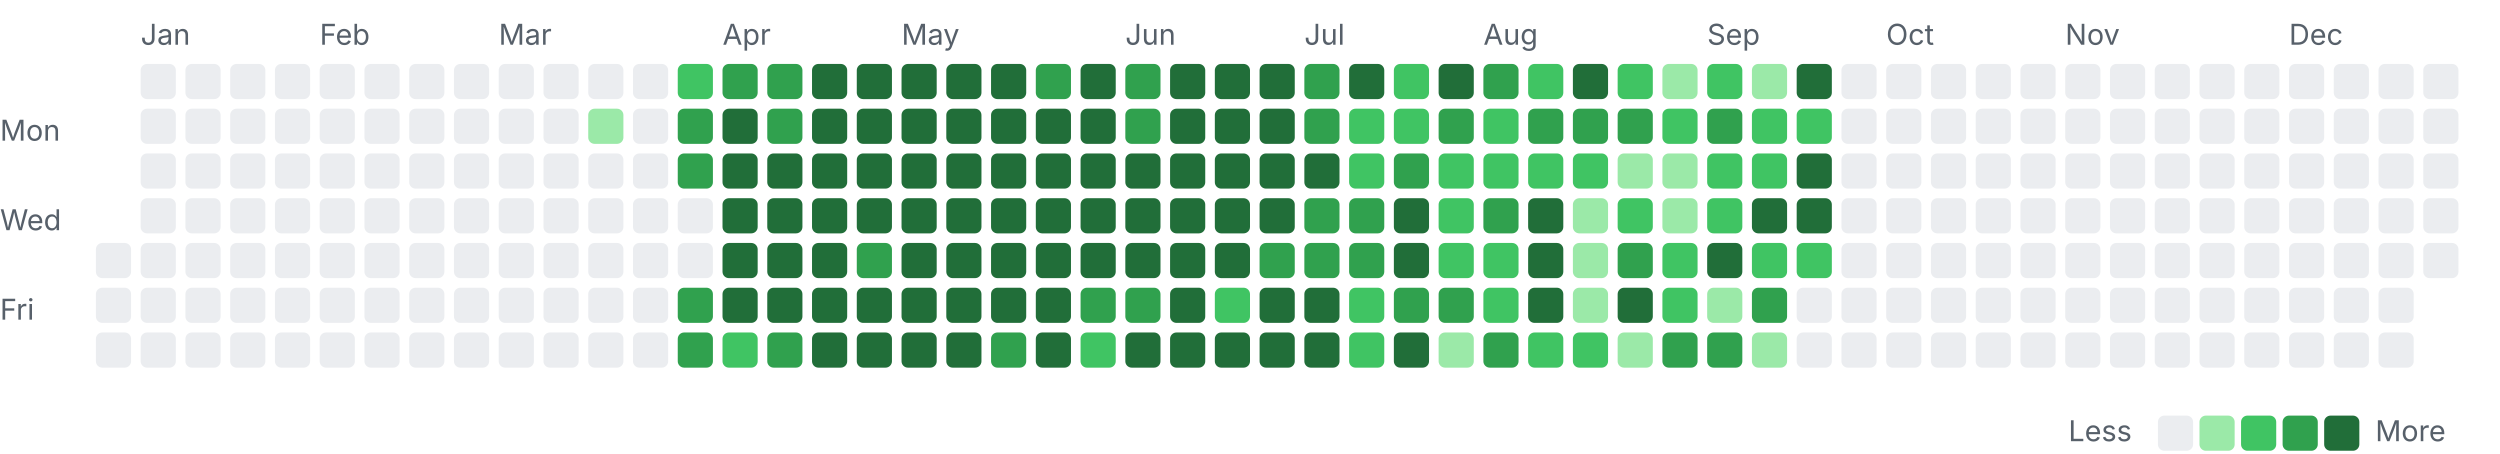
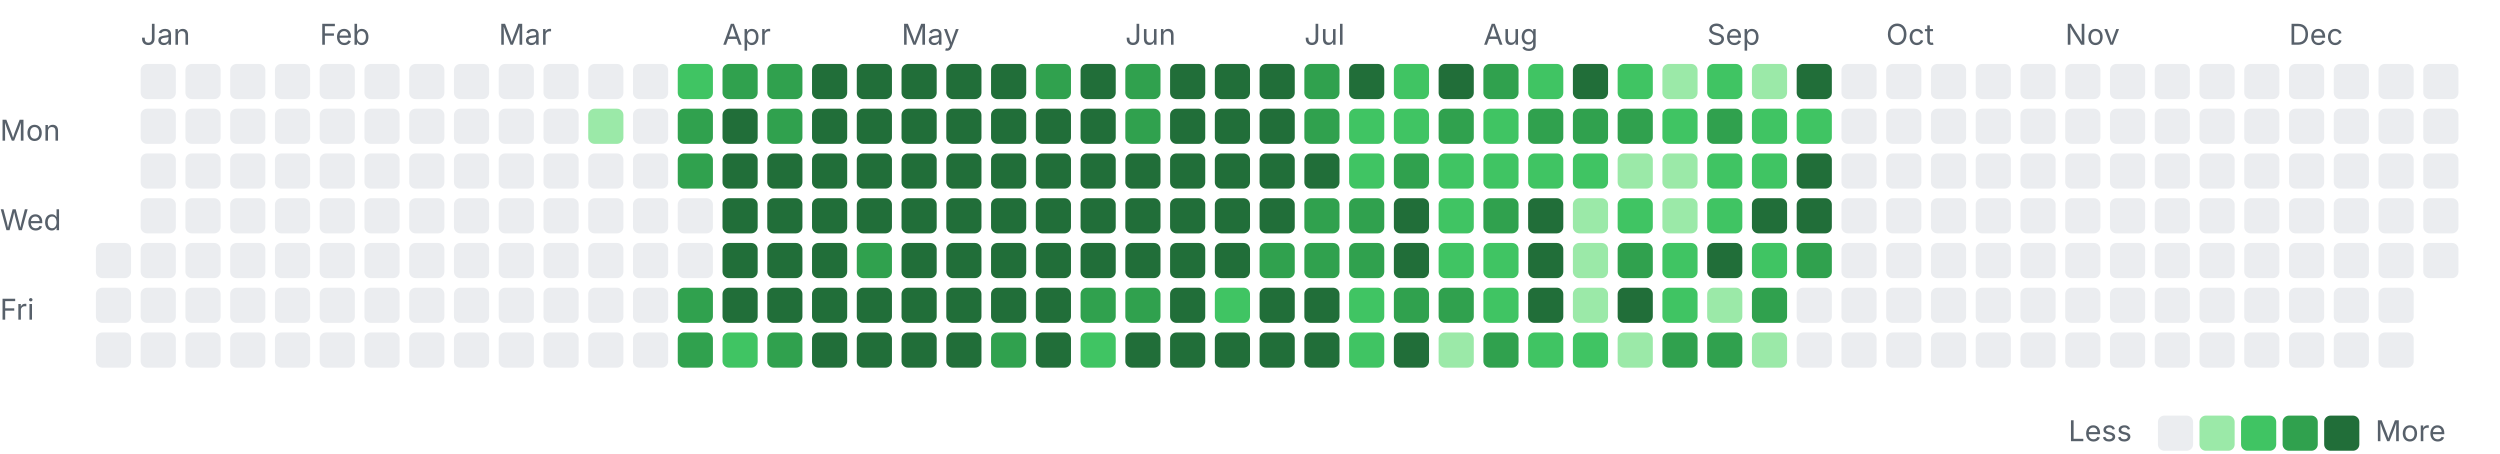
<svg xmlns="http://www.w3.org/2000/svg" width="782" height="142" viewBox="0 0 782 142">
  <style>.l0{fill:#ebedf0}.l1{fill:#9be9a8}.l2{fill:#40c463}.l3{fill:#30a14e}.l4{fill:#216e39} .lbl{fill:#57606a;font:9px -apple-system,Segoe UI,sans-serif}@media(prefers-color-scheme:dark){.l0{fill:#161b22}.l1{fill:#0e4429}.l2{fill:#006d32}.l3{fill:#26a641}.l4{fill:#39d353} .lbl{fill:#8b949e}}</style>
  <text class="lbl" x="44" y="14">Jan</text>
  <text class="lbl" x="100" y="14">Feb</text>
  <text class="lbl" x="156" y="14">Mar</text>
  <text class="lbl" x="226" y="14">Apr</text>
  <text class="lbl" x="282" y="14">May</text>
  <text class="lbl" x="352" y="14">Jun</text>
  <text class="lbl" x="408" y="14">Jul</text>
  <text class="lbl" x="464" y="14">Aug</text>
  <text class="lbl" x="534" y="14">Sep</text>
  <text class="lbl" x="590" y="14">Oct</text>
  <text class="lbl" x="646" y="14">Nov</text>
  <text class="lbl" x="716" y="14">Dec</text>
  <text class="lbl" x="0" y="44">Mon</text>
  <text class="lbl" x="0" y="72">Wed</text>
  <text class="lbl" x="0" y="100">Fri</text>
  <rect class="l0" x="30" y="76" width="11" height="11" rx="2" />
  <rect class="l0" x="30" y="90" width="11" height="11" rx="2" />
  <rect class="l0" x="30" y="104" width="11" height="11" rx="2" />
  <rect class="l0" x="44" y="20" width="11" height="11" rx="2" />
  <rect class="l0" x="44" y="34" width="11" height="11" rx="2" />
  <rect class="l0" x="44" y="48" width="11" height="11" rx="2" />
  <rect class="l0" x="44" y="62" width="11" height="11" rx="2" />
  <rect class="l0" x="44" y="76" width="11" height="11" rx="2" />
  <rect class="l0" x="44" y="90" width="11" height="11" rx="2" />
  <rect class="l0" x="44" y="104" width="11" height="11" rx="2" />
  <rect class="l0" x="58" y="20" width="11" height="11" rx="2" />
  <rect class="l0" x="58" y="34" width="11" height="11" rx="2" />
  <rect class="l0" x="58" y="48" width="11" height="11" rx="2" />
  <rect class="l0" x="58" y="62" width="11" height="11" rx="2" />
  <rect class="l0" x="58" y="76" width="11" height="11" rx="2" />
  <rect class="l0" x="58" y="90" width="11" height="11" rx="2" />
  <rect class="l0" x="58" y="104" width="11" height="11" rx="2" />
  <rect class="l0" x="72" y="20" width="11" height="11" rx="2" />
  <rect class="l0" x="72" y="34" width="11" height="11" rx="2" />
  <rect class="l0" x="72" y="48" width="11" height="11" rx="2" />
  <rect class="l0" x="72" y="62" width="11" height="11" rx="2" />
  <rect class="l0" x="72" y="76" width="11" height="11" rx="2" />
  <rect class="l0" x="72" y="90" width="11" height="11" rx="2" />
  <rect class="l0" x="72" y="104" width="11" height="11" rx="2" />
  <rect class="l0" x="86" y="20" width="11" height="11" rx="2" />
  <rect class="l0" x="86" y="34" width="11" height="11" rx="2" />
  <rect class="l0" x="86" y="48" width="11" height="11" rx="2" />
  <rect class="l0" x="86" y="62" width="11" height="11" rx="2" />
  <rect class="l0" x="86" y="76" width="11" height="11" rx="2" />
  <rect class="l0" x="86" y="90" width="11" height="11" rx="2" />
  <rect class="l0" x="86" y="104" width="11" height="11" rx="2" />
  <rect class="l0" x="100" y="20" width="11" height="11" rx="2" />
  <rect class="l0" x="100" y="34" width="11" height="11" rx="2" />
  <rect class="l0" x="100" y="48" width="11" height="11" rx="2" />
  <rect class="l0" x="100" y="62" width="11" height="11" rx="2" />
  <rect class="l0" x="100" y="76" width="11" height="11" rx="2" />
  <rect class="l0" x="100" y="90" width="11" height="11" rx="2" />
  <rect class="l0" x="100" y="104" width="11" height="11" rx="2" />
  <rect class="l0" x="114" y="20" width="11" height="11" rx="2" />
  <rect class="l0" x="114" y="34" width="11" height="11" rx="2" />
  <rect class="l0" x="114" y="48" width="11" height="11" rx="2" />
  <rect class="l0" x="114" y="62" width="11" height="11" rx="2" />
  <rect class="l0" x="114" y="76" width="11" height="11" rx="2" />
  <rect class="l0" x="114" y="90" width="11" height="11" rx="2" />
  <rect class="l0" x="114" y="104" width="11" height="11" rx="2" />
  <rect class="l0" x="128" y="20" width="11" height="11" rx="2" />
  <rect class="l0" x="128" y="34" width="11" height="11" rx="2" />
  <rect class="l0" x="128" y="48" width="11" height="11" rx="2" />
  <rect class="l0" x="128" y="62" width="11" height="11" rx="2" />
  <rect class="l0" x="128" y="76" width="11" height="11" rx="2" />
  <rect class="l0" x="128" y="90" width="11" height="11" rx="2" />
  <rect class="l0" x="128" y="104" width="11" height="11" rx="2" />
  <rect class="l0" x="142" y="20" width="11" height="11" rx="2" />
  <rect class="l0" x="142" y="34" width="11" height="11" rx="2" />
  <rect class="l0" x="142" y="48" width="11" height="11" rx="2" />
  <rect class="l0" x="142" y="62" width="11" height="11" rx="2" />
  <rect class="l0" x="142" y="76" width="11" height="11" rx="2" />
  <rect class="l0" x="142" y="90" width="11" height="11" rx="2" />
  <rect class="l0" x="142" y="104" width="11" height="11" rx="2" />
  <rect class="l0" x="156" y="20" width="11" height="11" rx="2" />
  <rect class="l0" x="156" y="34" width="11" height="11" rx="2" />
  <rect class="l0" x="156" y="48" width="11" height="11" rx="2" />
  <rect class="l0" x="156" y="62" width="11" height="11" rx="2" />
  <rect class="l0" x="156" y="76" width="11" height="11" rx="2" />
  <rect class="l0" x="156" y="90" width="11" height="11" rx="2" />
  <rect class="l0" x="156" y="104" width="11" height="11" rx="2" />
  <rect class="l0" x="170" y="20" width="11" height="11" rx="2" />
  <rect class="l0" x="170" y="34" width="11" height="11" rx="2" />
  <rect class="l0" x="170" y="48" width="11" height="11" rx="2" />
  <rect class="l0" x="170" y="62" width="11" height="11" rx="2" />
  <rect class="l0" x="170" y="76" width="11" height="11" rx="2" />
  <rect class="l0" x="170" y="90" width="11" height="11" rx="2" />
  <rect class="l0" x="170" y="104" width="11" height="11" rx="2" />
  <rect class="l0" x="184" y="20" width="11" height="11" rx="2" />
  <rect class="l1" x="184" y="34" width="11" height="11" rx="2" />
  <rect class="l0" x="184" y="48" width="11" height="11" rx="2" />
  <rect class="l0" x="184" y="62" width="11" height="11" rx="2" />
  <rect class="l0" x="184" y="76" width="11" height="11" rx="2" />
  <rect class="l0" x="184" y="90" width="11" height="11" rx="2" />
  <rect class="l0" x="184" y="104" width="11" height="11" rx="2" />
  <rect class="l0" x="198" y="20" width="11" height="11" rx="2" />
  <rect class="l0" x="198" y="34" width="11" height="11" rx="2" />
  <rect class="l0" x="198" y="48" width="11" height="11" rx="2" />
  <rect class="l0" x="198" y="62" width="11" height="11" rx="2" />
  <rect class="l0" x="198" y="76" width="11" height="11" rx="2" />
  <rect class="l0" x="198" y="90" width="11" height="11" rx="2" />
  <rect class="l0" x="198" y="104" width="11" height="11" rx="2" />
  <rect class="l2" x="212" y="20" width="11" height="11" rx="2" />
  <rect class="l3" x="212" y="34" width="11" height="11" rx="2" />
  <rect class="l3" x="212" y="48" width="11" height="11" rx="2" />
  <rect class="l0" x="212" y="62" width="11" height="11" rx="2" />
  <rect class="l0" x="212" y="76" width="11" height="11" rx="2" />
  <rect class="l3" x="212" y="90" width="11" height="11" rx="2" />
  <rect class="l3" x="212" y="104" width="11" height="11" rx="2" />
  <rect class="l3" x="226" y="20" width="11" height="11" rx="2" />
  <rect class="l4" x="226" y="34" width="11" height="11" rx="2" />
  <rect class="l4" x="226" y="48" width="11" height="11" rx="2" />
  <rect class="l4" x="226" y="62" width="11" height="11" rx="2" />
  <rect class="l4" x="226" y="76" width="11" height="11" rx="2" />
  <rect class="l4" x="226" y="90" width="11" height="11" rx="2" />
  <rect class="l2" x="226" y="104" width="11" height="11" rx="2" />
  <rect class="l3" x="240" y="20" width="11" height="11" rx="2" />
  <rect class="l3" x="240" y="34" width="11" height="11" rx="2" />
  <rect class="l4" x="240" y="48" width="11" height="11" rx="2" />
  <rect class="l4" x="240" y="62" width="11" height="11" rx="2" />
  <rect class="l4" x="240" y="76" width="11" height="11" rx="2" />
  <rect class="l4" x="240" y="90" width="11" height="11" rx="2" />
  <rect class="l3" x="240" y="104" width="11" height="11" rx="2" />
  <rect class="l4" x="254" y="20" width="11" height="11" rx="2" />
  <rect class="l4" x="254" y="34" width="11" height="11" rx="2" />
  <rect class="l4" x="254" y="48" width="11" height="11" rx="2" />
  <rect class="l4" x="254" y="62" width="11" height="11" rx="2" />
  <rect class="l4" x="254" y="76" width="11" height="11" rx="2" />
  <rect class="l4" x="254" y="90" width="11" height="11" rx="2" />
  <rect class="l4" x="254" y="104" width="11" height="11" rx="2" />
  <rect class="l4" x="268" y="20" width="11" height="11" rx="2" />
  <rect class="l4" x="268" y="34" width="11" height="11" rx="2" />
  <rect class="l4" x="268" y="48" width="11" height="11" rx="2" />
  <rect class="l4" x="268" y="62" width="11" height="11" rx="2" />
  <rect class="l3" x="268" y="76" width="11" height="11" rx="2" />
  <rect class="l4" x="268" y="90" width="11" height="11" rx="2" />
  <rect class="l4" x="268" y="104" width="11" height="11" rx="2" />
  <rect class="l4" x="282" y="20" width="11" height="11" rx="2" />
  <rect class="l4" x="282" y="34" width="11" height="11" rx="2" />
  <rect class="l4" x="282" y="48" width="11" height="11" rx="2" />
  <rect class="l4" x="282" y="62" width="11" height="11" rx="2" />
  <rect class="l4" x="282" y="76" width="11" height="11" rx="2" />
  <rect class="l4" x="282" y="90" width="11" height="11" rx="2" />
  <rect class="l4" x="282" y="104" width="11" height="11" rx="2" />
  <rect class="l4" x="296" y="20" width="11" height="11" rx="2" />
  <rect class="l4" x="296" y="34" width="11" height="11" rx="2" />
  <rect class="l4" x="296" y="48" width="11" height="11" rx="2" />
  <rect class="l4" x="296" y="62" width="11" height="11" rx="2" />
  <rect class="l4" x="296" y="76" width="11" height="11" rx="2" />
  <rect class="l4" x="296" y="90" width="11" height="11" rx="2" />
  <rect class="l4" x="296" y="104" width="11" height="11" rx="2" />
  <rect class="l4" x="310" y="20" width="11" height="11" rx="2" />
  <rect class="l4" x="310" y="34" width="11" height="11" rx="2" />
  <rect class="l4" x="310" y="48" width="11" height="11" rx="2" />
  <rect class="l4" x="310" y="62" width="11" height="11" rx="2" />
  <rect class="l4" x="310" y="76" width="11" height="11" rx="2" />
  <rect class="l4" x="310" y="90" width="11" height="11" rx="2" />
  <rect class="l3" x="310" y="104" width="11" height="11" rx="2" />
  <rect class="l3" x="324" y="20" width="11" height="11" rx="2" />
  <rect class="l4" x="324" y="34" width="11" height="11" rx="2" />
  <rect class="l4" x="324" y="48" width="11" height="11" rx="2" />
  <rect class="l4" x="324" y="62" width="11" height="11" rx="2" />
  <rect class="l4" x="324" y="76" width="11" height="11" rx="2" />
  <rect class="l4" x="324" y="90" width="11" height="11" rx="2" />
  <rect class="l4" x="324" y="104" width="11" height="11" rx="2" />
  <rect class="l4" x="338" y="20" width="11" height="11" rx="2" />
  <rect class="l4" x="338" y="34" width="11" height="11" rx="2" />
  <rect class="l4" x="338" y="48" width="11" height="11" rx="2" />
  <rect class="l4" x="338" y="62" width="11" height="11" rx="2" />
  <rect class="l4" x="338" y="76" width="11" height="11" rx="2" />
  <rect class="l3" x="338" y="90" width="11" height="11" rx="2" />
  <rect class="l2" x="338" y="104" width="11" height="11" rx="2" />
  <rect class="l3" x="352" y="20" width="11" height="11" rx="2" />
  <rect class="l3" x="352" y="34" width="11" height="11" rx="2" />
  <rect class="l4" x="352" y="48" width="11" height="11" rx="2" />
  <rect class="l4" x="352" y="62" width="11" height="11" rx="2" />
  <rect class="l4" x="352" y="76" width="11" height="11" rx="2" />
  <rect class="l3" x="352" y="90" width="11" height="11" rx="2" />
  <rect class="l4" x="352" y="104" width="11" height="11" rx="2" />
  <rect class="l4" x="366" y="20" width="11" height="11" rx="2" />
  <rect class="l4" x="366" y="34" width="11" height="11" rx="2" />
  <rect class="l4" x="366" y="48" width="11" height="11" rx="2" />
  <rect class="l4" x="366" y="62" width="11" height="11" rx="2" />
  <rect class="l4" x="366" y="76" width="11" height="11" rx="2" />
  <rect class="l4" x="366" y="90" width="11" height="11" rx="2" />
  <rect class="l4" x="366" y="104" width="11" height="11" rx="2" />
  <rect class="l4" x="380" y="20" width="11" height="11" rx="2" />
  <rect class="l4" x="380" y="34" width="11" height="11" rx="2" />
  <rect class="l4" x="380" y="48" width="11" height="11" rx="2" />
  <rect class="l4" x="380" y="62" width="11" height="11" rx="2" />
  <rect class="l4" x="380" y="76" width="11" height="11" rx="2" />
  <rect class="l2" x="380" y="90" width="11" height="11" rx="2" />
  <rect class="l4" x="380" y="104" width="11" height="11" rx="2" />
  <rect class="l4" x="394" y="20" width="11" height="11" rx="2" />
  <rect class="l4" x="394" y="34" width="11" height="11" rx="2" />
  <rect class="l4" x="394" y="48" width="11" height="11" rx="2" />
  <rect class="l4" x="394" y="62" width="11" height="11" rx="2" />
  <rect class="l3" x="394" y="76" width="11" height="11" rx="2" />
  <rect class="l4" x="394" y="90" width="11" height="11" rx="2" />
  <rect class="l4" x="394" y="104" width="11" height="11" rx="2" />
  <rect class="l3" x="408" y="20" width="11" height="11" rx="2" />
  <rect class="l3" x="408" y="34" width="11" height="11" rx="2" />
  <rect class="l4" x="408" y="48" width="11" height="11" rx="2" />
  <rect class="l3" x="408" y="62" width="11" height="11" rx="2" />
  <rect class="l3" x="408" y="76" width="11" height="11" rx="2" />
  <rect class="l4" x="408" y="90" width="11" height="11" rx="2" />
  <rect class="l4" x="408" y="104" width="11" height="11" rx="2" />
  <rect class="l4" x="422" y="20" width="11" height="11" rx="2" />
  <rect class="l2" x="422" y="34" width="11" height="11" rx="2" />
  <rect class="l2" x="422" y="48" width="11" height="11" rx="2" />
  <rect class="l3" x="422" y="62" width="11" height="11" rx="2" />
  <rect class="l3" x="422" y="76" width="11" height="11" rx="2" />
  <rect class="l2" x="422" y="90" width="11" height="11" rx="2" />
  <rect class="l2" x="422" y="104" width="11" height="11" rx="2" />
  <rect class="l2" x="436" y="20" width="11" height="11" rx="2" />
  <rect class="l2" x="436" y="34" width="11" height="11" rx="2" />
  <rect class="l3" x="436" y="48" width="11" height="11" rx="2" />
  <rect class="l4" x="436" y="62" width="11" height="11" rx="2" />
  <rect class="l4" x="436" y="76" width="11" height="11" rx="2" />
  <rect class="l3" x="436" y="90" width="11" height="11" rx="2" />
  <rect class="l4" x="436" y="104" width="11" height="11" rx="2" />
  <rect class="l4" x="450" y="20" width="11" height="11" rx="2" />
  <rect class="l3" x="450" y="34" width="11" height="11" rx="2" />
  <rect class="l2" x="450" y="48" width="11" height="11" rx="2" />
  <rect class="l2" x="450" y="62" width="11" height="11" rx="2" />
  <rect class="l2" x="450" y="76" width="11" height="11" rx="2" />
  <rect class="l3" x="450" y="90" width="11" height="11" rx="2" />
  <rect class="l1" x="450" y="104" width="11" height="11" rx="2" />
  <rect class="l3" x="464" y="20" width="11" height="11" rx="2" />
  <rect class="l2" x="464" y="34" width="11" height="11" rx="2" />
  <rect class="l2" x="464" y="48" width="11" height="11" rx="2" />
  <rect class="l3" x="464" y="62" width="11" height="11" rx="2" />
  <rect class="l2" x="464" y="76" width="11" height="11" rx="2" />
  <rect class="l2" x="464" y="90" width="11" height="11" rx="2" />
  <rect class="l3" x="464" y="104" width="11" height="11" rx="2" />
  <rect class="l2" x="478" y="20" width="11" height="11" rx="2" />
  <rect class="l3" x="478" y="34" width="11" height="11" rx="2" />
  <rect class="l2" x="478" y="48" width="11" height="11" rx="2" />
  <rect class="l4" x="478" y="62" width="11" height="11" rx="2" />
  <rect class="l4" x="478" y="76" width="11" height="11" rx="2" />
  <rect class="l4" x="478" y="90" width="11" height="11" rx="2" />
  <rect class="l2" x="478" y="104" width="11" height="11" rx="2" />
  <rect class="l4" x="492" y="20" width="11" height="11" rx="2" />
  <rect class="l3" x="492" y="34" width="11" height="11" rx="2" />
  <rect class="l2" x="492" y="48" width="11" height="11" rx="2" />
  <rect class="l1" x="492" y="62" width="11" height="11" rx="2" />
  <rect class="l1" x="492" y="76" width="11" height="11" rx="2" />
  <rect class="l1" x="492" y="90" width="11" height="11" rx="2" />
  <rect class="l2" x="492" y="104" width="11" height="11" rx="2" />
  <rect class="l2" x="506" y="20" width="11" height="11" rx="2" />
  <rect class="l3" x="506" y="34" width="11" height="11" rx="2" />
  <rect class="l1" x="506" y="48" width="11" height="11" rx="2" />
  <rect class="l2" x="506" y="62" width="11" height="11" rx="2" />
  <rect class="l3" x="506" y="76" width="11" height="11" rx="2" />
  <rect class="l4" x="506" y="90" width="11" height="11" rx="2" />
  <rect class="l1" x="506" y="104" width="11" height="11" rx="2" />
  <rect class="l1" x="520" y="20" width="11" height="11" rx="2" />
  <rect class="l2" x="520" y="34" width="11" height="11" rx="2" />
  <rect class="l1" x="520" y="48" width="11" height="11" rx="2" />
  <rect class="l1" x="520" y="62" width="11" height="11" rx="2" />
  <rect class="l2" x="520" y="76" width="11" height="11" rx="2" />
  <rect class="l2" x="520" y="90" width="11" height="11" rx="2" />
  <rect class="l3" x="520" y="104" width="11" height="11" rx="2" />
  <rect class="l2" x="534" y="20" width="11" height="11" rx="2" />
  <rect class="l3" x="534" y="34" width="11" height="11" rx="2" />
  <rect class="l2" x="534" y="48" width="11" height="11" rx="2" />
  <rect class="l2" x="534" y="62" width="11" height="11" rx="2" />
  <rect class="l4" x="534" y="76" width="11" height="11" rx="2" />
  <rect class="l1" x="534" y="90" width="11" height="11" rx="2" />
  <rect class="l3" x="534" y="104" width="11" height="11" rx="2" />
  <rect class="l1" x="548" y="20" width="11" height="11" rx="2" />
  <rect class="l2" x="548" y="34" width="11" height="11" rx="2" />
  <rect class="l2" x="548" y="48" width="11" height="11" rx="2" />
  <rect class="l4" x="548" y="62" width="11" height="11" rx="2" />
  <rect class="l2" x="548" y="76" width="11" height="11" rx="2" />
  <rect class="l3" x="548" y="90" width="11" height="11" rx="2" />
  <rect class="l1" x="548" y="104" width="11" height="11" rx="2" />
  <rect class="l4" x="562" y="20" width="11" height="11" rx="2" />
  <rect class="l2" x="562" y="34" width="11" height="11" rx="2" />
  <rect class="l4" x="562" y="48" width="11" height="11" rx="2" />
  <rect class="l4" x="562" y="62" width="11" height="11" rx="2" />
-   <rect class="l2" x="562" y="76" width="11" height="11" rx="2" />
+   <rect class="l3" x="562" y="76" width="11" height="11" rx="2" />
  <rect class="l0" x="562" y="90" width="11" height="11" rx="2" />
  <rect class="l0" x="562" y="104" width="11" height="11" rx="2" />
  <rect class="l0" x="576" y="20" width="11" height="11" rx="2" />
  <rect class="l0" x="576" y="34" width="11" height="11" rx="2" />
  <rect class="l0" x="576" y="48" width="11" height="11" rx="2" />
  <rect class="l0" x="576" y="62" width="11" height="11" rx="2" />
  <rect class="l0" x="576" y="76" width="11" height="11" rx="2" />
  <rect class="l0" x="576" y="90" width="11" height="11" rx="2" />
  <rect class="l0" x="576" y="104" width="11" height="11" rx="2" />
  <rect class="l0" x="590" y="20" width="11" height="11" rx="2" />
  <rect class="l0" x="590" y="34" width="11" height="11" rx="2" />
  <rect class="l0" x="590" y="48" width="11" height="11" rx="2" />
  <rect class="l0" x="590" y="62" width="11" height="11" rx="2" />
  <rect class="l0" x="590" y="76" width="11" height="11" rx="2" />
  <rect class="l0" x="590" y="90" width="11" height="11" rx="2" />
  <rect class="l0" x="590" y="104" width="11" height="11" rx="2" />
  <rect class="l0" x="604" y="20" width="11" height="11" rx="2" />
  <rect class="l0" x="604" y="34" width="11" height="11" rx="2" />
  <rect class="l0" x="604" y="48" width="11" height="11" rx="2" />
  <rect class="l0" x="604" y="62" width="11" height="11" rx="2" />
  <rect class="l0" x="604" y="76" width="11" height="11" rx="2" />
  <rect class="l0" x="604" y="90" width="11" height="11" rx="2" />
  <rect class="l0" x="604" y="104" width="11" height="11" rx="2" />
  <rect class="l0" x="618" y="20" width="11" height="11" rx="2" />
  <rect class="l0" x="618" y="34" width="11" height="11" rx="2" />
  <rect class="l0" x="618" y="48" width="11" height="11" rx="2" />
  <rect class="l0" x="618" y="62" width="11" height="11" rx="2" />
  <rect class="l0" x="618" y="76" width="11" height="11" rx="2" />
  <rect class="l0" x="618" y="90" width="11" height="11" rx="2" />
  <rect class="l0" x="618" y="104" width="11" height="11" rx="2" />
  <rect class="l0" x="632" y="20" width="11" height="11" rx="2" />
  <rect class="l0" x="632" y="34" width="11" height="11" rx="2" />
  <rect class="l0" x="632" y="48" width="11" height="11" rx="2" />
  <rect class="l0" x="632" y="62" width="11" height="11" rx="2" />
  <rect class="l0" x="632" y="76" width="11" height="11" rx="2" />
  <rect class="l0" x="632" y="90" width="11" height="11" rx="2" />
  <rect class="l0" x="632" y="104" width="11" height="11" rx="2" />
  <rect class="l0" x="646" y="20" width="11" height="11" rx="2" />
  <rect class="l0" x="646" y="34" width="11" height="11" rx="2" />
  <rect class="l0" x="646" y="48" width="11" height="11" rx="2" />
  <rect class="l0" x="646" y="62" width="11" height="11" rx="2" />
  <rect class="l0" x="646" y="76" width="11" height="11" rx="2" />
  <rect class="l0" x="646" y="90" width="11" height="11" rx="2" />
  <rect class="l0" x="646" y="104" width="11" height="11" rx="2" />
  <rect class="l0" x="660" y="20" width="11" height="11" rx="2" />
  <rect class="l0" x="660" y="34" width="11" height="11" rx="2" />
  <rect class="l0" x="660" y="48" width="11" height="11" rx="2" />
  <rect class="l0" x="660" y="62" width="11" height="11" rx="2" />
  <rect class="l0" x="660" y="76" width="11" height="11" rx="2" />
  <rect class="l0" x="660" y="90" width="11" height="11" rx="2" />
  <rect class="l0" x="660" y="104" width="11" height="11" rx="2" />
  <rect class="l0" x="674" y="20" width="11" height="11" rx="2" />
  <rect class="l0" x="674" y="34" width="11" height="11" rx="2" />
  <rect class="l0" x="674" y="48" width="11" height="11" rx="2" />
  <rect class="l0" x="674" y="62" width="11" height="11" rx="2" />
  <rect class="l0" x="674" y="76" width="11" height="11" rx="2" />
  <rect class="l0" x="674" y="90" width="11" height="11" rx="2" />
  <rect class="l0" x="674" y="104" width="11" height="11" rx="2" />
  <rect class="l0" x="688" y="20" width="11" height="11" rx="2" />
  <rect class="l0" x="688" y="34" width="11" height="11" rx="2" />
  <rect class="l0" x="688" y="48" width="11" height="11" rx="2" />
  <rect class="l0" x="688" y="62" width="11" height="11" rx="2" />
  <rect class="l0" x="688" y="76" width="11" height="11" rx="2" />
  <rect class="l0" x="688" y="90" width="11" height="11" rx="2" />
  <rect class="l0" x="688" y="104" width="11" height="11" rx="2" />
  <rect class="l0" x="702" y="20" width="11" height="11" rx="2" />
  <rect class="l0" x="702" y="34" width="11" height="11" rx="2" />
  <rect class="l0" x="702" y="48" width="11" height="11" rx="2" />
  <rect class="l0" x="702" y="62" width="11" height="11" rx="2" />
  <rect class="l0" x="702" y="76" width="11" height="11" rx="2" />
  <rect class="l0" x="702" y="90" width="11" height="11" rx="2" />
  <rect class="l0" x="702" y="104" width="11" height="11" rx="2" />
  <rect class="l0" x="716" y="20" width="11" height="11" rx="2" />
  <rect class="l0" x="716" y="34" width="11" height="11" rx="2" />
  <rect class="l0" x="716" y="48" width="11" height="11" rx="2" />
  <rect class="l0" x="716" y="62" width="11" height="11" rx="2" />
  <rect class="l0" x="716" y="76" width="11" height="11" rx="2" />
  <rect class="l0" x="716" y="90" width="11" height="11" rx="2" />
  <rect class="l0" x="716" y="104" width="11" height="11" rx="2" />
  <rect class="l0" x="730" y="20" width="11" height="11" rx="2" />
  <rect class="l0" x="730" y="34" width="11" height="11" rx="2" />
  <rect class="l0" x="730" y="48" width="11" height="11" rx="2" />
  <rect class="l0" x="730" y="62" width="11" height="11" rx="2" />
  <rect class="l0" x="730" y="76" width="11" height="11" rx="2" />
  <rect class="l0" x="730" y="90" width="11" height="11" rx="2" />
  <rect class="l0" x="730" y="104" width="11" height="11" rx="2" />
  <rect class="l0" x="744" y="20" width="11" height="11" rx="2" />
  <rect class="l0" x="744" y="34" width="11" height="11" rx="2" />
  <rect class="l0" x="744" y="48" width="11" height="11" rx="2" />
  <rect class="l0" x="744" y="62" width="11" height="11" rx="2" />
  <rect class="l0" x="744" y="76" width="11" height="11" rx="2" />
  <rect class="l0" x="744" y="90" width="11" height="11" rx="2" />
  <rect class="l0" x="744" y="104" width="11" height="11" rx="2" />
  <rect class="l0" x="758" y="20" width="11" height="11" rx="2" />
  <rect class="l0" x="758" y="34" width="11" height="11" rx="2" />
  <rect class="l0" x="758" y="48" width="11" height="11" rx="2" />
  <rect class="l0" x="758" y="62" width="11" height="11" rx="2" />
  <rect class="l0" x="758" y="76" width="11" height="11" rx="2" />
  <text class="lbl" x="647" y="138">Less</text>
  <rect class="l0" x="675" y="130" width="11" height="11" rx="2" />
  <rect class="l1" x="688" y="130" width="11" height="11" rx="2" />
  <rect class="l2" x="701" y="130" width="11" height="11" rx="2" />
  <rect class="l3" x="714" y="130" width="11" height="11" rx="2" />
  <rect class="l4" x="727" y="130" width="11" height="11" rx="2" />
  <text class="lbl" x="743" y="138">More</text>
</svg>
